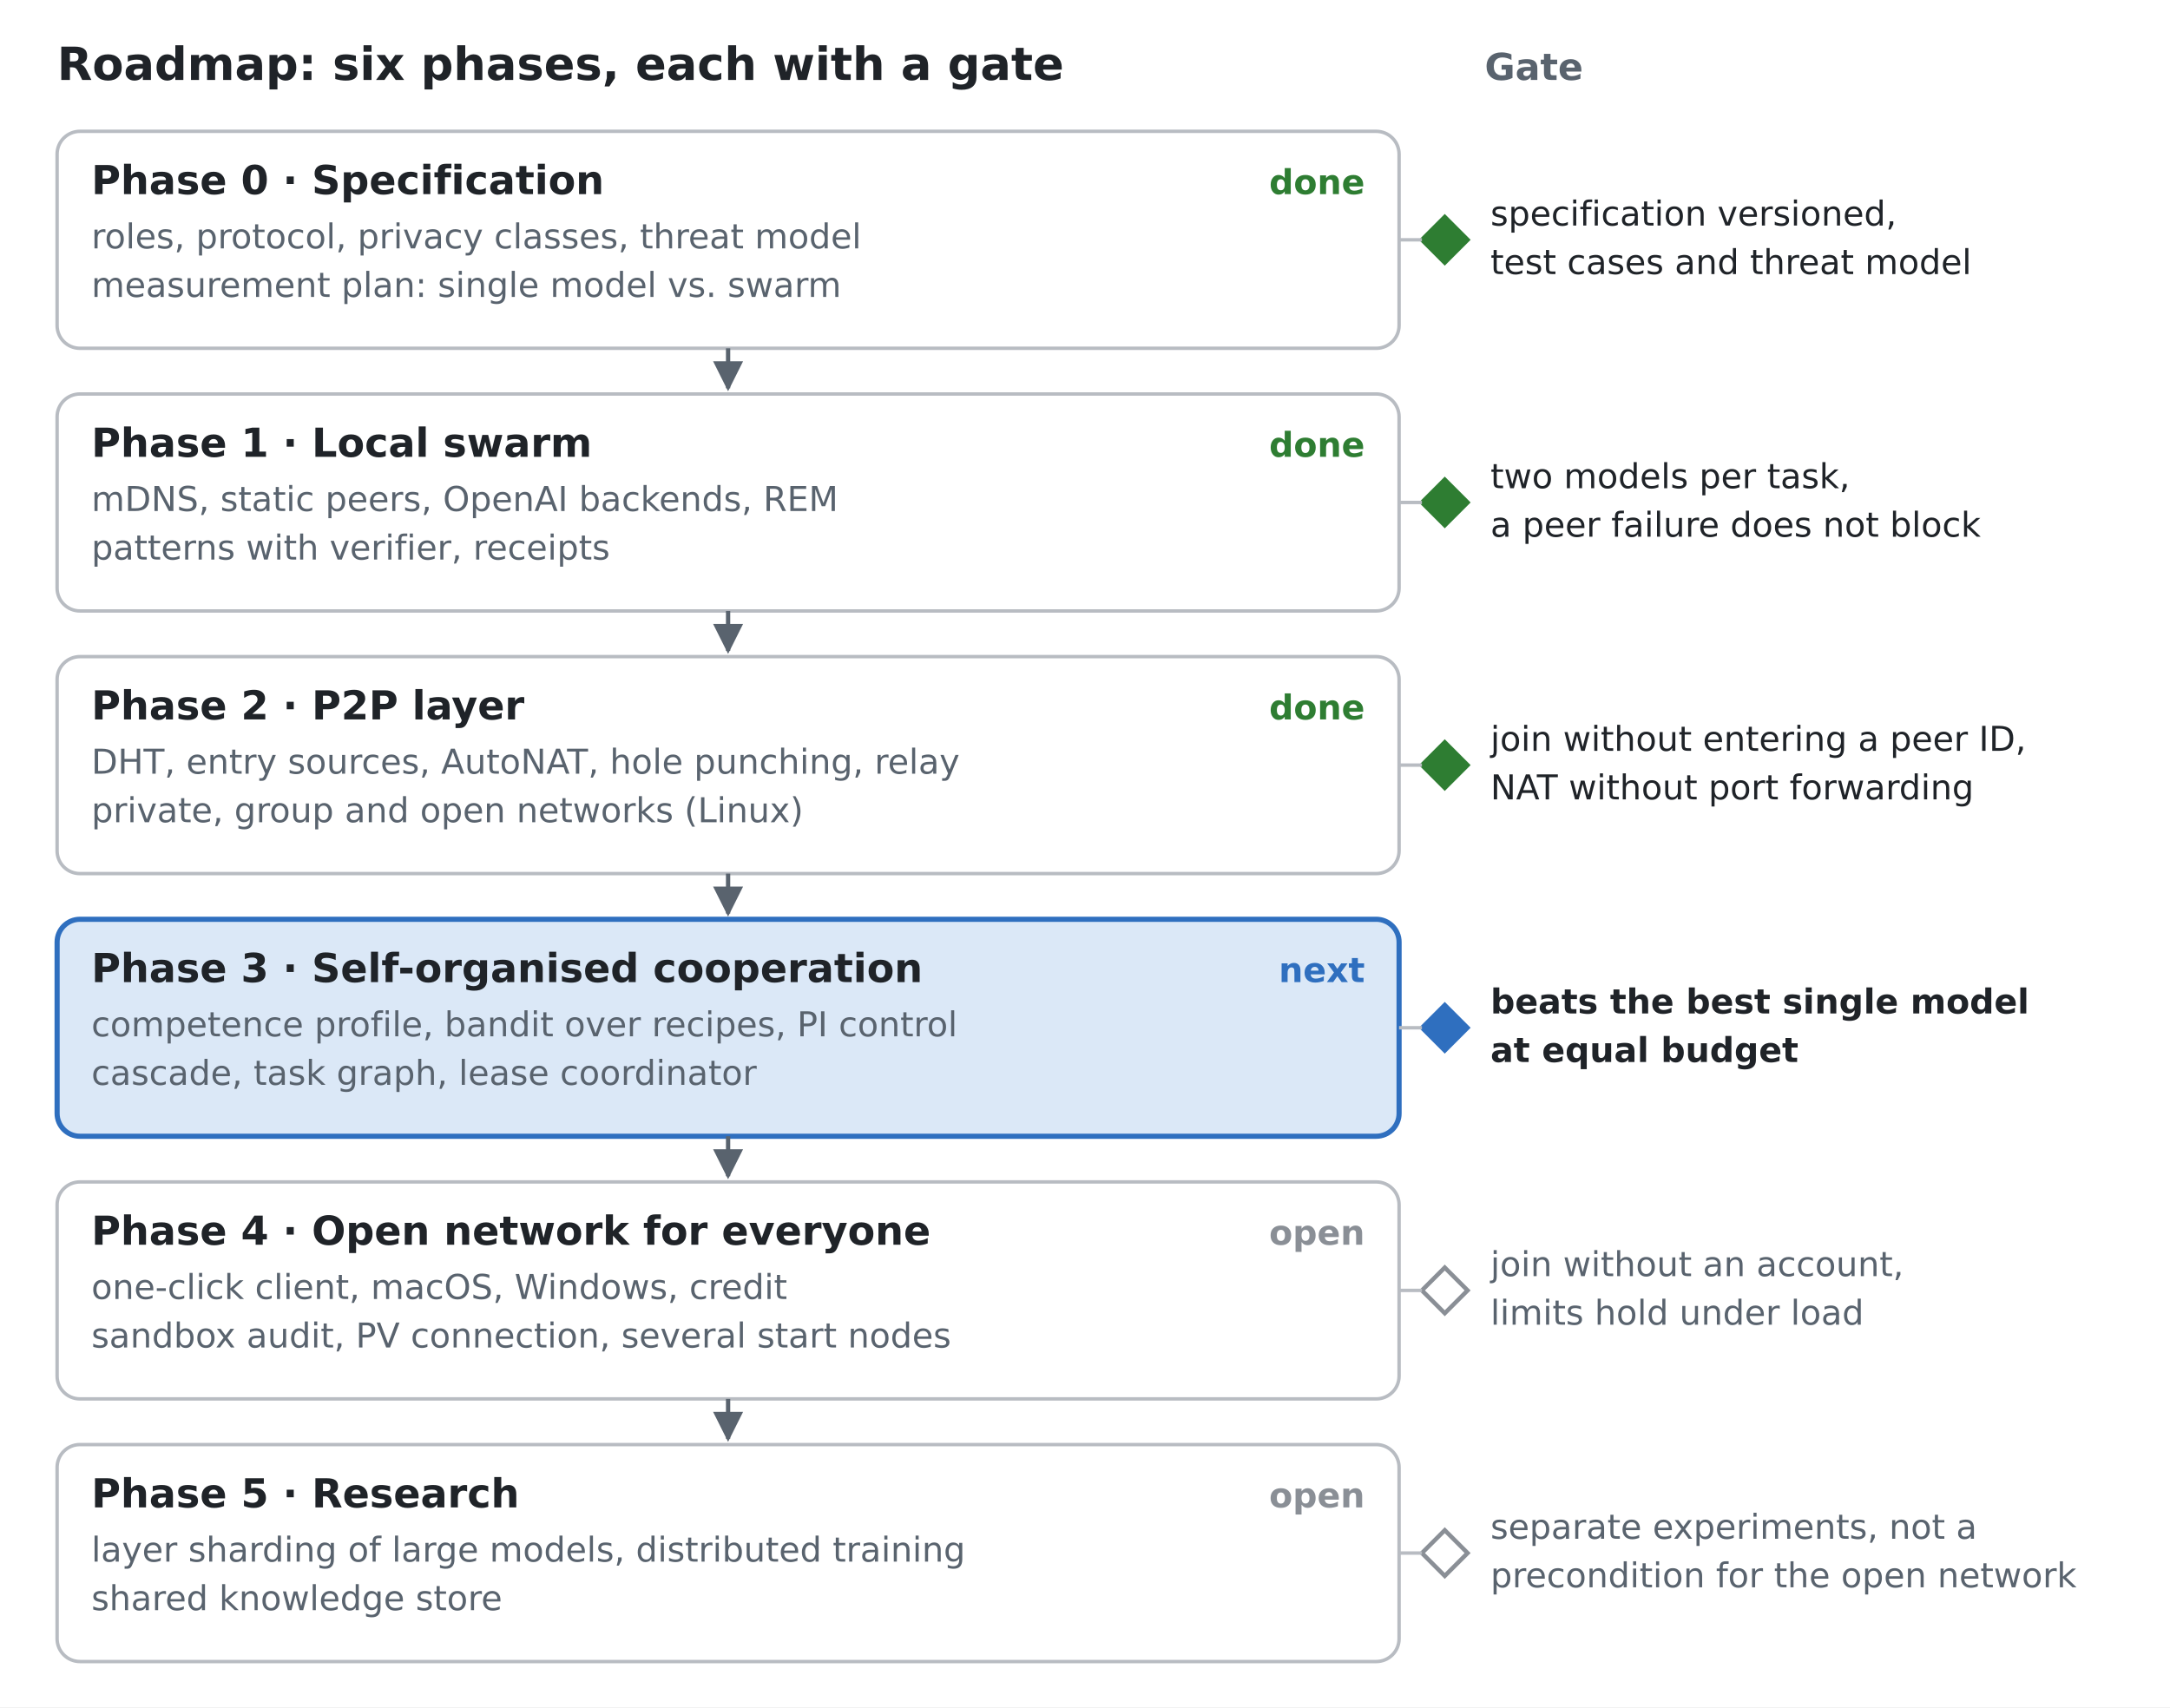
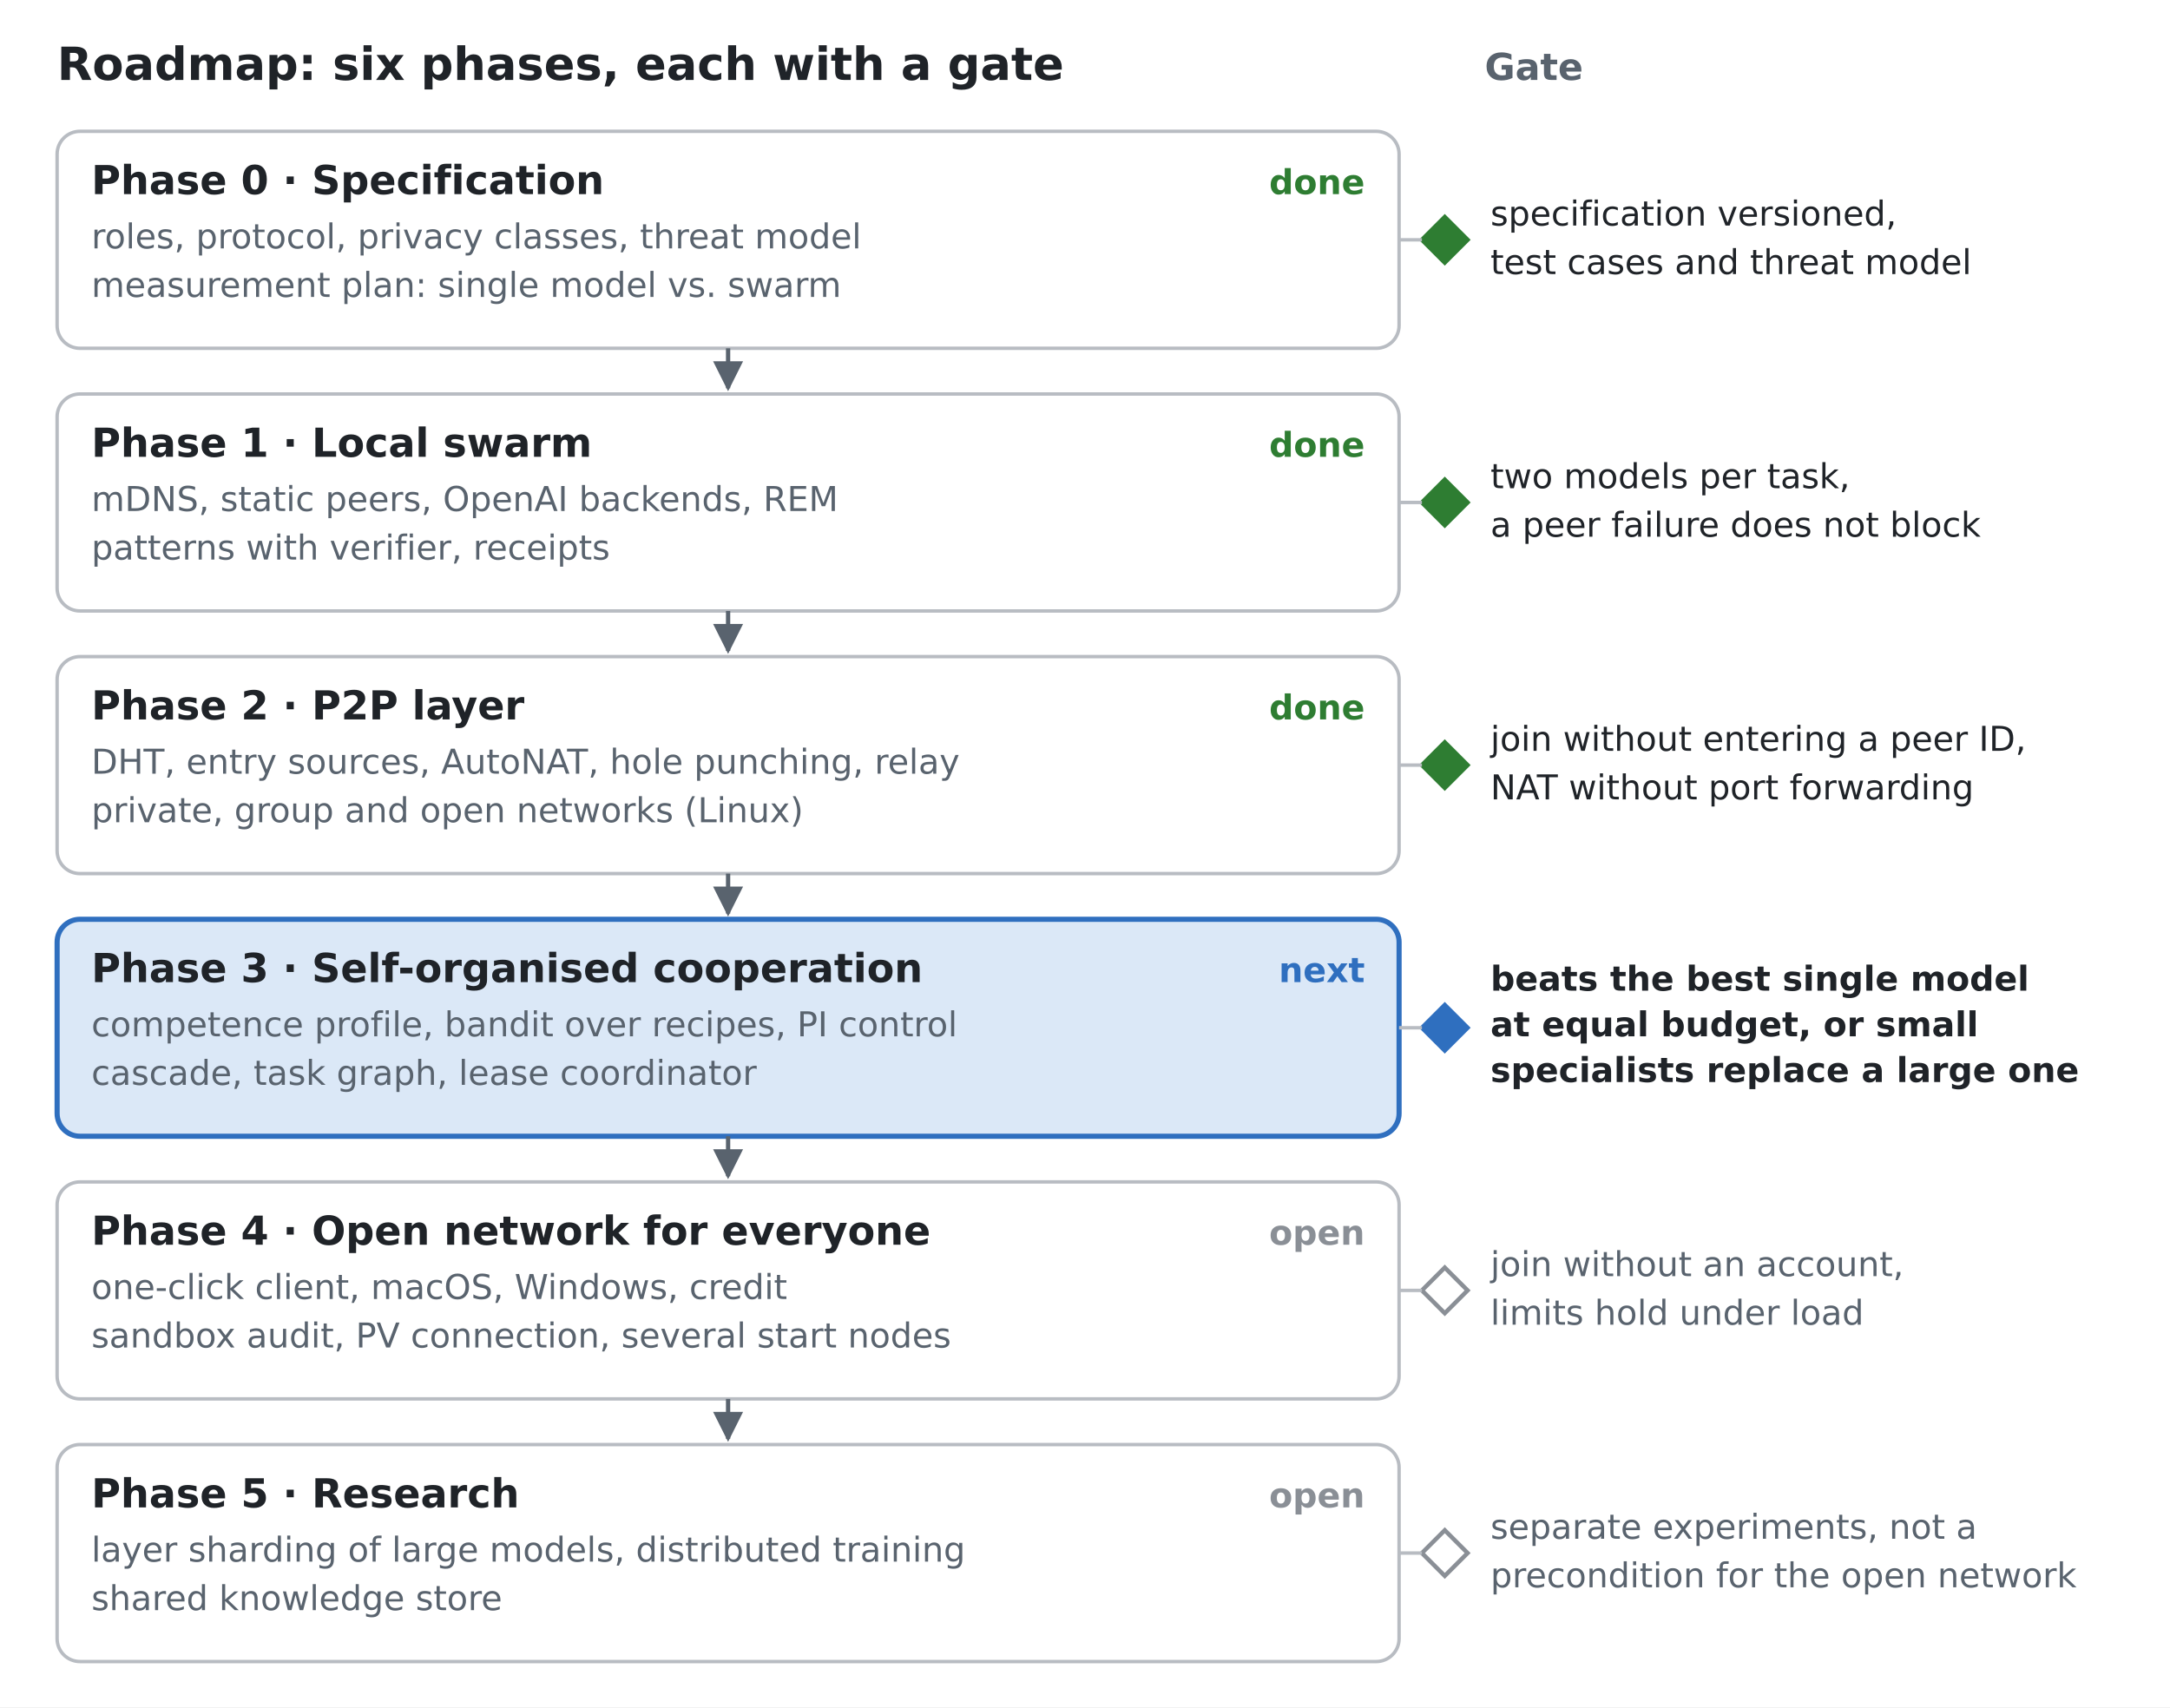
<svg xmlns="http://www.w3.org/2000/svg" viewBox="0 0 760 598" width="760" height="598" font-family="DejaVu Sans, Helvetica, Arial, sans-serif">
  <defs>
    <marker id="a" viewBox="0 0 10 10" refX="9" refY="5" markerWidth="7" markerHeight="7" orient="auto-start-reverse">
      <path d="M0,0 L10,5 L0,10 z" fill="#59636e" />
    </marker>
  </defs>
  <rect width="760" height="598" fill="#ffffff" />
  <text x="20" y="28" font-size="16" font-weight="bold" fill="#1f2328" text-anchor="start">Roadmap: six phases, each with a gate</text>
  <text x="520" y="28" font-size="13" font-weight="bold" fill="#59636e" text-anchor="start">Gate</text>
  <rect x="20" y="46" width="470" height="76" rx="8" fill="#ffffff" stroke="#b8bcc2" stroke-width="1.2" />
  <text x="32" y="68" font-size="14" font-weight="bold" fill="#1f2328" text-anchor="start">Phase 0 · Specification</text>
  <text x="32" y="87" font-size="12" font-weight="normal" fill="#59636e" text-anchor="start">roles, protocol, privacy classes, threat model</text>
  <text x="32" y="104" font-size="12" font-weight="normal" fill="#59636e" text-anchor="start">measurement plan: single model vs. swarm</text>
  <text x="478" y="68" font-size="12" font-weight="bold" fill="#2e7d32" text-anchor="end">done</text>
  <line x1="255" y1="122" x2="255" y2="136" stroke="#59636e" stroke-width="1.5" marker-end="url(#a)" />
  <path d="M506,76 L514,84 L506,92 L498,84 z" fill="#2e7d32" stroke="#2e7d32" stroke-width="1.5" />
  <line x1="490" y1="84" x2="498" y2="84" stroke="#b8bcc2" stroke-width="1.2" />
  <text x="522" y="79" font-size="12" font-weight="normal" fill="#1f2328" text-anchor="start">specification versioned,</text>
  <text x="522" y="96" font-size="12" font-weight="normal" fill="#1f2328" text-anchor="start">test cases and threat model</text>
  <rect x="20" y="138" width="470" height="76" rx="8" fill="#ffffff" stroke="#b8bcc2" stroke-width="1.2" />
  <text x="32" y="160" font-size="14" font-weight="bold" fill="#1f2328" text-anchor="start">Phase 1 · Local swarm</text>
  <text x="32" y="179" font-size="12" font-weight="normal" fill="#59636e" text-anchor="start">mDNS, static peers, OpenAI backends, REM</text>
  <text x="32" y="196" font-size="12" font-weight="normal" fill="#59636e" text-anchor="start">patterns with verifier, receipts</text>
  <text x="478" y="160" font-size="12" font-weight="bold" fill="#2e7d32" text-anchor="end">done</text>
  <line x1="255" y1="214" x2="255" y2="228" stroke="#59636e" stroke-width="1.5" marker-end="url(#a)" />
  <path d="M506,168 L514,176 L506,184 L498,176 z" fill="#2e7d32" stroke="#2e7d32" stroke-width="1.5" />
  <line x1="490" y1="176" x2="498" y2="176" stroke="#b8bcc2" stroke-width="1.2" />
  <text x="522" y="171" font-size="12" font-weight="normal" fill="#1f2328" text-anchor="start">two models per task,</text>
  <text x="522" y="188" font-size="12" font-weight="normal" fill="#1f2328" text-anchor="start">a peer failure does not block</text>
  <rect x="20" y="230" width="470" height="76" rx="8" fill="#ffffff" stroke="#b8bcc2" stroke-width="1.2" />
  <text x="32" y="252" font-size="14" font-weight="bold" fill="#1f2328" text-anchor="start">Phase 2 · P2P layer</text>
  <text x="32" y="271" font-size="12" font-weight="normal" fill="#59636e" text-anchor="start">DHT, entry sources, AutoNAT, hole punching, relay</text>
  <text x="32" y="288" font-size="12" font-weight="normal" fill="#59636e" text-anchor="start">private, group and open networks (Linux)</text>
  <text x="478" y="252" font-size="12" font-weight="bold" fill="#2e7d32" text-anchor="end">done</text>
  <line x1="255" y1="306" x2="255" y2="320" stroke="#59636e" stroke-width="1.5" marker-end="url(#a)" />
  <path d="M506,260 L514,268 L506,276 L498,268 z" fill="#2e7d32" stroke="#2e7d32" stroke-width="1.5" />
  <line x1="490" y1="268" x2="498" y2="268" stroke="#b8bcc2" stroke-width="1.2" />
  <text x="522" y="263" font-size="12" font-weight="normal" fill="#1f2328" text-anchor="start">join without entering a peer ID,</text>
  <text x="522" y="280" font-size="12" font-weight="normal" fill="#1f2328" text-anchor="start">NAT without port forwarding</text>
  <rect x="20" y="322" width="470" height="76" rx="8" fill="#dbe8f7" stroke="#2f6fbf" stroke-width="1.8" />
  <text x="32" y="344" font-size="14" font-weight="bold" fill="#1f2328" text-anchor="start">Phase 3 · Self-organised cooperation</text>
  <text x="32" y="363" font-size="12" font-weight="normal" fill="#59636e" text-anchor="start">competence profile, bandit over recipes, PI control</text>
  <text x="32" y="380" font-size="12" font-weight="normal" fill="#59636e" text-anchor="start">cascade, task graph, lease coordinator</text>
  <text x="478" y="344" font-size="12" font-weight="bold" fill="#2f6fbf" text-anchor="end">next</text>
  <line x1="255" y1="398" x2="255" y2="412" stroke="#59636e" stroke-width="1.5" marker-end="url(#a)" />
  <path d="M506,352 L514,360 L506,368 L498,360 z" fill="#2f6fbf" stroke="#2f6fbf" stroke-width="1.5" />
  <line x1="490" y1="360" x2="498" y2="360" stroke="#b8bcc2" stroke-width="1.2" />
-   <text x="522" y="355" font-size="12" font-weight="bold" fill="#1f2328" text-anchor="start">beats the best single model</text>
-   <text x="522" y="372" font-size="12" font-weight="bold" fill="#1f2328" text-anchor="start">at equal budget</text>
+   <text x="522" y="347" font-size="12" font-weight="bold" fill="#1f2328" text-anchor="start">beats the best single model</text>
+   <text x="522" y="363" font-size="12" font-weight="bold" fill="#1f2328" text-anchor="start">at equal budget, or small</text>
+   <text x="522" y="379" font-size="12" font-weight="bold" fill="#1f2328" text-anchor="start">specialists replace a large one</text>
  <rect x="20" y="414" width="470" height="76" rx="8" fill="#ffffff" stroke="#b8bcc2" stroke-width="1.2" />
  <text x="32" y="436" font-size="14" font-weight="bold" fill="#1f2328" text-anchor="start">Phase 4 · Open network for everyone</text>
  <text x="32" y="455" font-size="12" font-weight="normal" fill="#59636e" text-anchor="start">one-click client, macOS, Windows, credit</text>
  <text x="32" y="472" font-size="12" font-weight="normal" fill="#59636e" text-anchor="start">sandbox audit, PV connection, several start nodes</text>
  <text x="478" y="436" font-size="12" font-weight="bold" fill="#8a8f96" text-anchor="end">open</text>
  <line x1="255" y1="490" x2="255" y2="504" stroke="#59636e" stroke-width="1.5" marker-end="url(#a)" />
  <path d="M506,444 L514,452 L506,460 L498,452 z" fill="#ffffff" stroke="#8a8f96" stroke-width="1.5" />
  <line x1="490" y1="452" x2="498" y2="452" stroke="#b8bcc2" stroke-width="1.2" />
  <text x="522" y="447" font-size="12" font-weight="normal" fill="#59636e" text-anchor="start">join without an account,</text>
  <text x="522" y="464" font-size="12" font-weight="normal" fill="#59636e" text-anchor="start">limits hold under load</text>
  <rect x="20" y="506" width="470" height="76" rx="8" fill="#ffffff" stroke="#b8bcc2" stroke-width="1.2" />
  <text x="32" y="528" font-size="14" font-weight="bold" fill="#1f2328" text-anchor="start">Phase 5 · Research</text>
  <text x="32" y="547" font-size="12" font-weight="normal" fill="#59636e" text-anchor="start">layer sharding of large models, distributed training</text>
  <text x="32" y="564" font-size="12" font-weight="normal" fill="#59636e" text-anchor="start">shared knowledge store</text>
  <text x="478" y="528" font-size="12" font-weight="bold" fill="#8a8f96" text-anchor="end">open</text>
  <path d="M506,536 L514,544 L506,552 L498,544 z" fill="#ffffff" stroke="#8a8f96" stroke-width="1.5" />
  <line x1="490" y1="544" x2="498" y2="544" stroke="#b8bcc2" stroke-width="1.2" />
  <text x="522" y="539" font-size="12" font-weight="normal" fill="#59636e" text-anchor="start">separate experiments, not a</text>
  <text x="522" y="556" font-size="12" font-weight="normal" fill="#59636e" text-anchor="start">precondition for the open network</text>
</svg>
